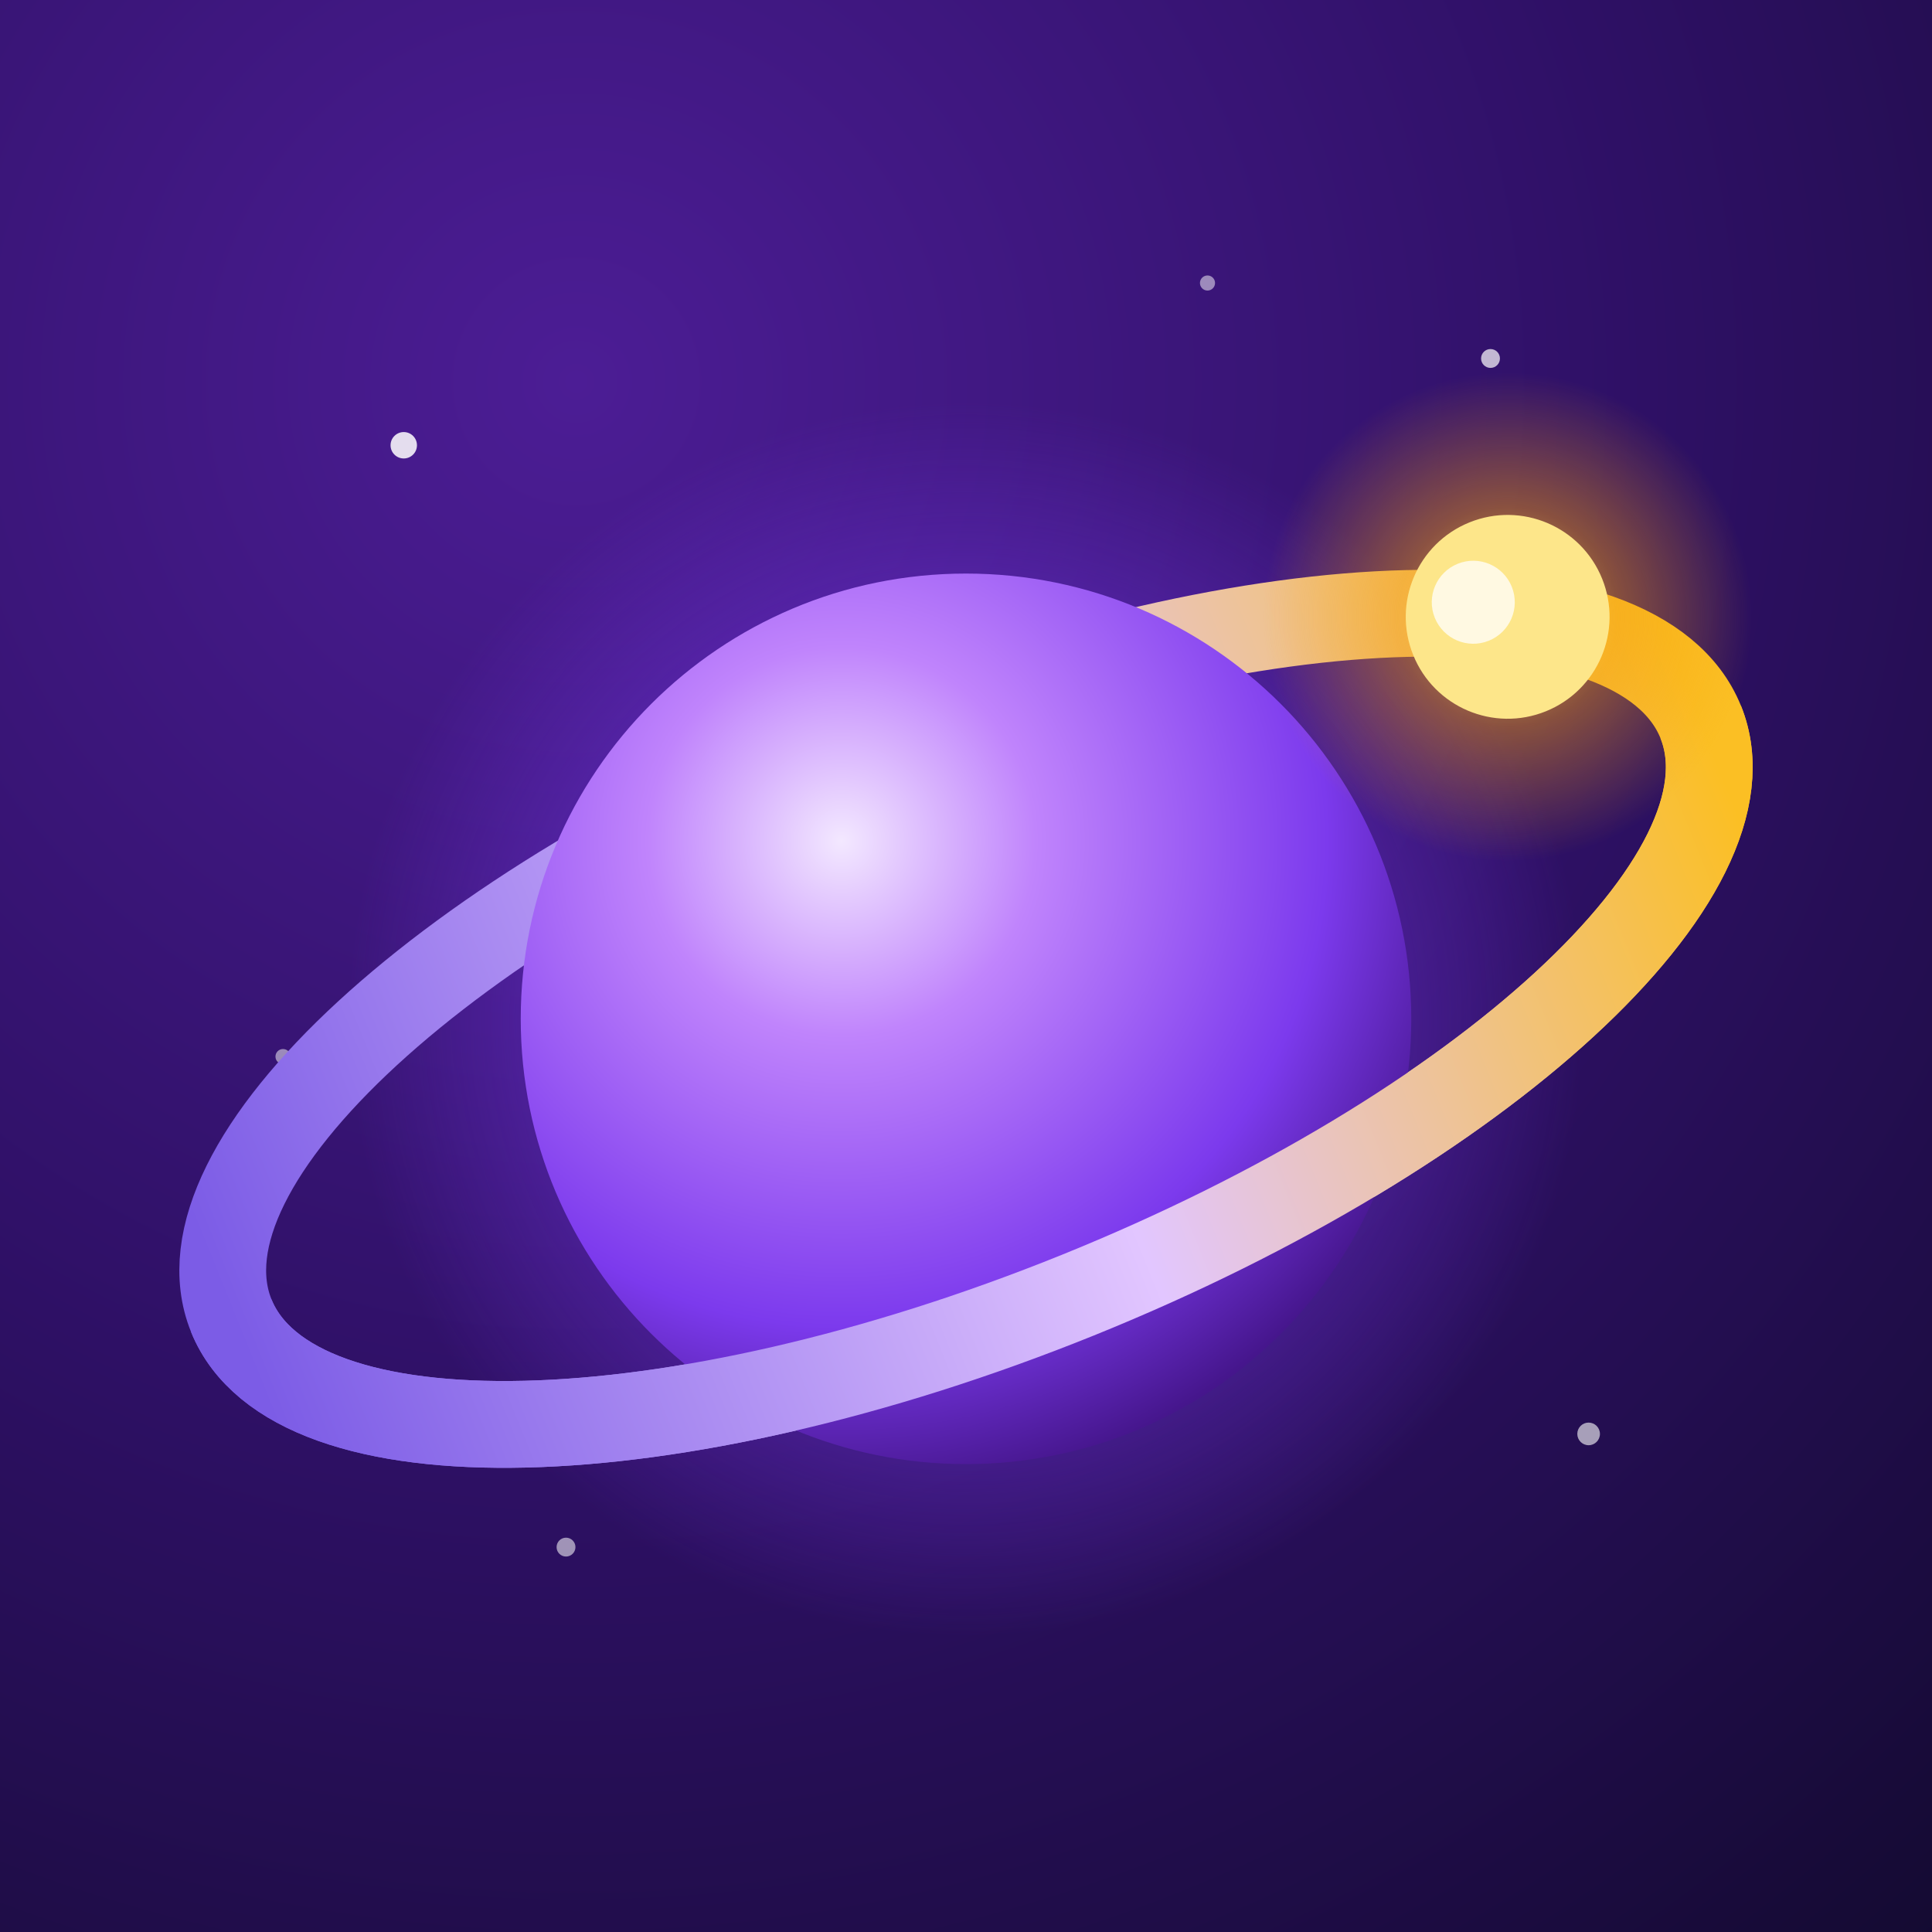
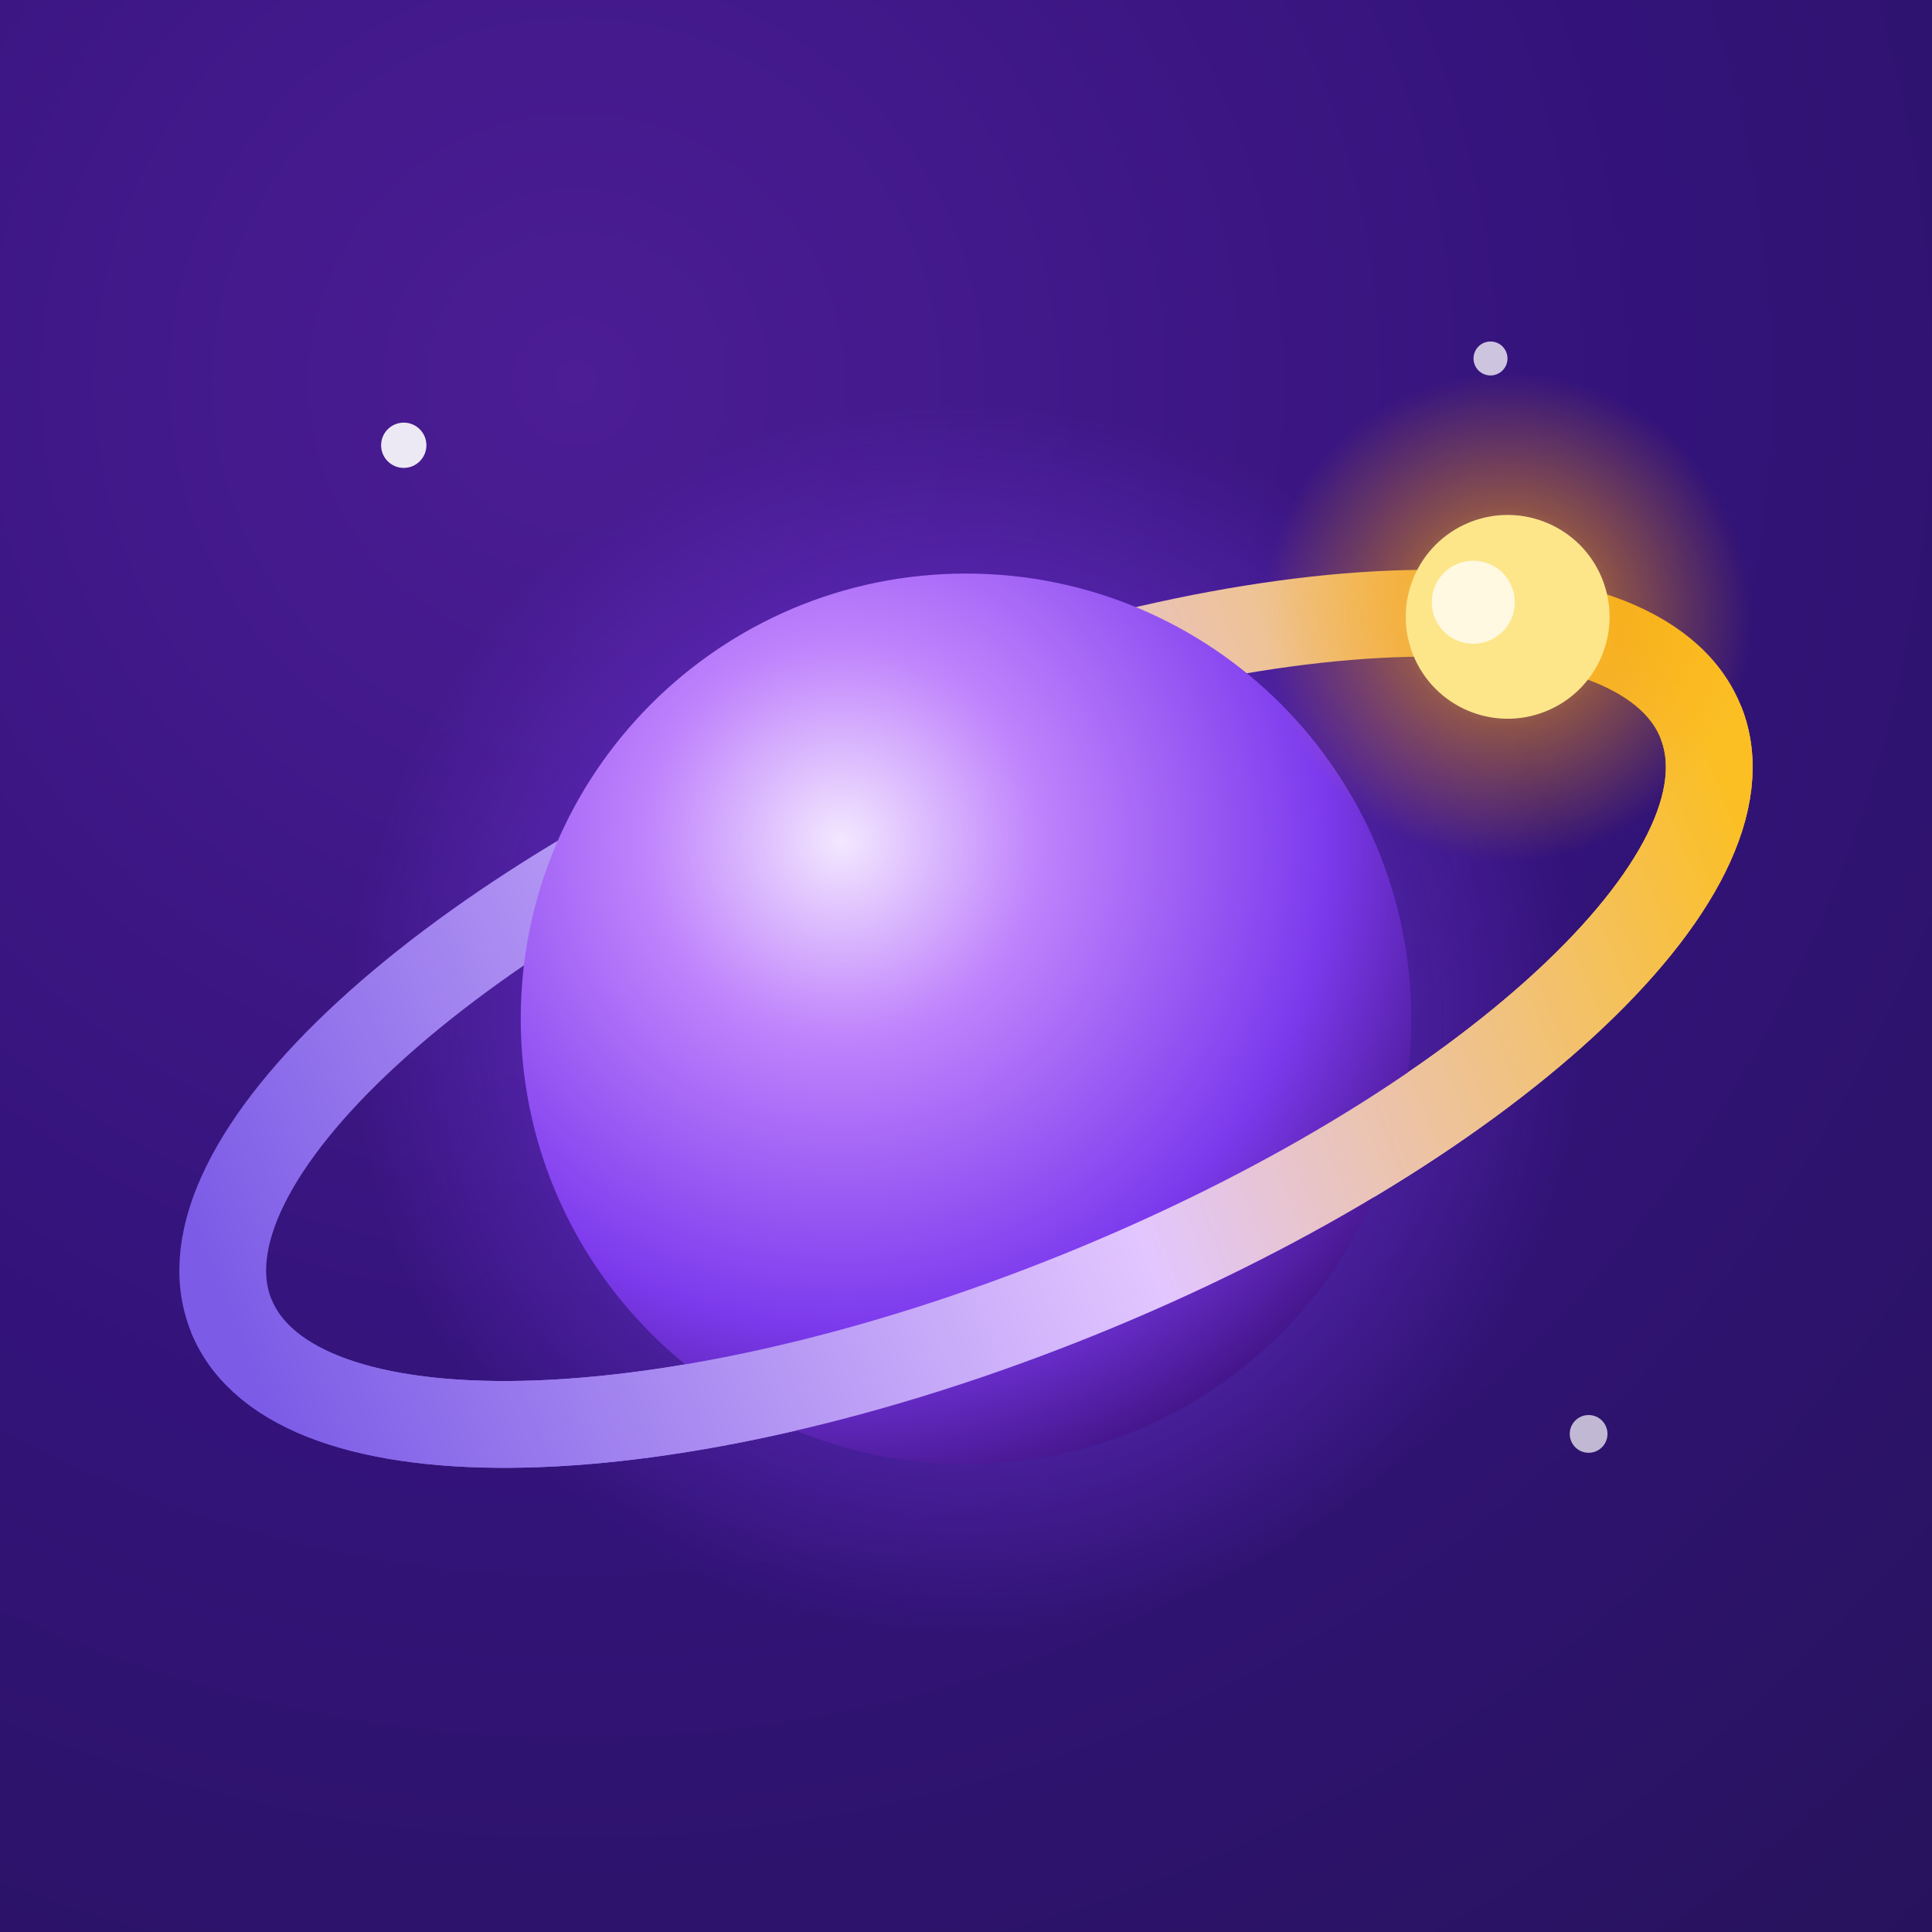
<svg xmlns="http://www.w3.org/2000/svg" viewBox="0 0 1024 1024">
  <defs>
    <radialGradient id="bg" cx="30%" cy="20%" r="110%">
      <stop offset="0" stop-color="#4c1d95" />
-       <stop offset="0.5" stop-color="#2e1065" />
-       <stop offset="1" stop-color="#120a2e" />
+       <stop offset="0.5" stop-color="#33137a" />
+       <stop offset="1" stop-color="#26135a" />
    </radialGradient>
    <radialGradient id="planet" cx="36%" cy="30%" r="78%">
      <stop offset="0" stop-color="#f3e8ff" />
      <stop offset="0.28" stop-color="#c084fc" />
      <stop offset="0.7" stop-color="#7c3aed" />
      <stop offset="1" stop-color="#3b0f7a" />
    </radialGradient>
    <linearGradient id="ring" gradientUnits="userSpaceOnUse" x1="92" y1="0" x2="932" y2="0">
      <stop offset="0" stop-color="#7c5ce6" />
      <stop offset="0.55" stop-color="#e2c6ff" />
      <stop offset="1" stop-color="#fbbf24" />
    </linearGradient>
    <radialGradient id="glow">
      <stop offset="0" stop-color="#fde68a" stop-opacity="0.95" />
      <stop offset="0.45" stop-color="#f59e0b" stop-opacity="0.45" />
      <stop offset="1" stop-color="#f59e0b" stop-opacity="0" />
    </radialGradient>
    <radialGradient id="halo">
      <stop offset="0.55" stop-color="#7c3aed" stop-opacity="0.45" />
      <stop offset="1" stop-color="#7c3aed" stop-opacity="0" />
    </radialGradient>
  </defs>
  <rect width="1024" height="1024" fill="url(#bg)" />
  <g id="art">
    <g fill="#fff">
-       <circle cx="214" cy="236" r="7" opacity=".85" />
-       <circle cx="790" cy="190" r="5" opacity=".7" />
-       <circle cx="300" cy="820" r="5" opacity=".55" />
-       <circle cx="842" cy="760" r="6" opacity=".6" />
-       <circle cx="150" cy="560" r="4" opacity=".5" />
-       <circle cx="640" cy="150" r="4" opacity=".5" />
+       <circle cx="214" cy="236" r="12" opacity=".9" />
+       <circle cx="790" cy="190" r="9" opacity=".75" />
+       <circle cx="842" cy="760" r="10" opacity=".7" />
    </g>
    <circle cx="512" cy="540" r="330" fill="url(#halo)" />
    <g transform="rotate(-22 512 540)">
      <ellipse cx="512" cy="540" rx="420" ry="158" fill="none" stroke="url(#ring)" stroke-width="46" />
      <circle cx="512" cy="540" r="236" fill="url(#planet)" transform="rotate(22 512 540)" />
      <path d="M932 540 A420 158 0 0 1 92 540" fill="none" stroke="url(#ring)" stroke-width="46" />
      <circle cx="858" cy="450" r="130" fill="url(#glow)" />
      <circle cx="858" cy="450" r="54" fill="#fde68a" />
      <circle cx="844" cy="436" r="22" fill="#fffbeb" opacity=".9" />
    </g>
  </g>
</svg>
